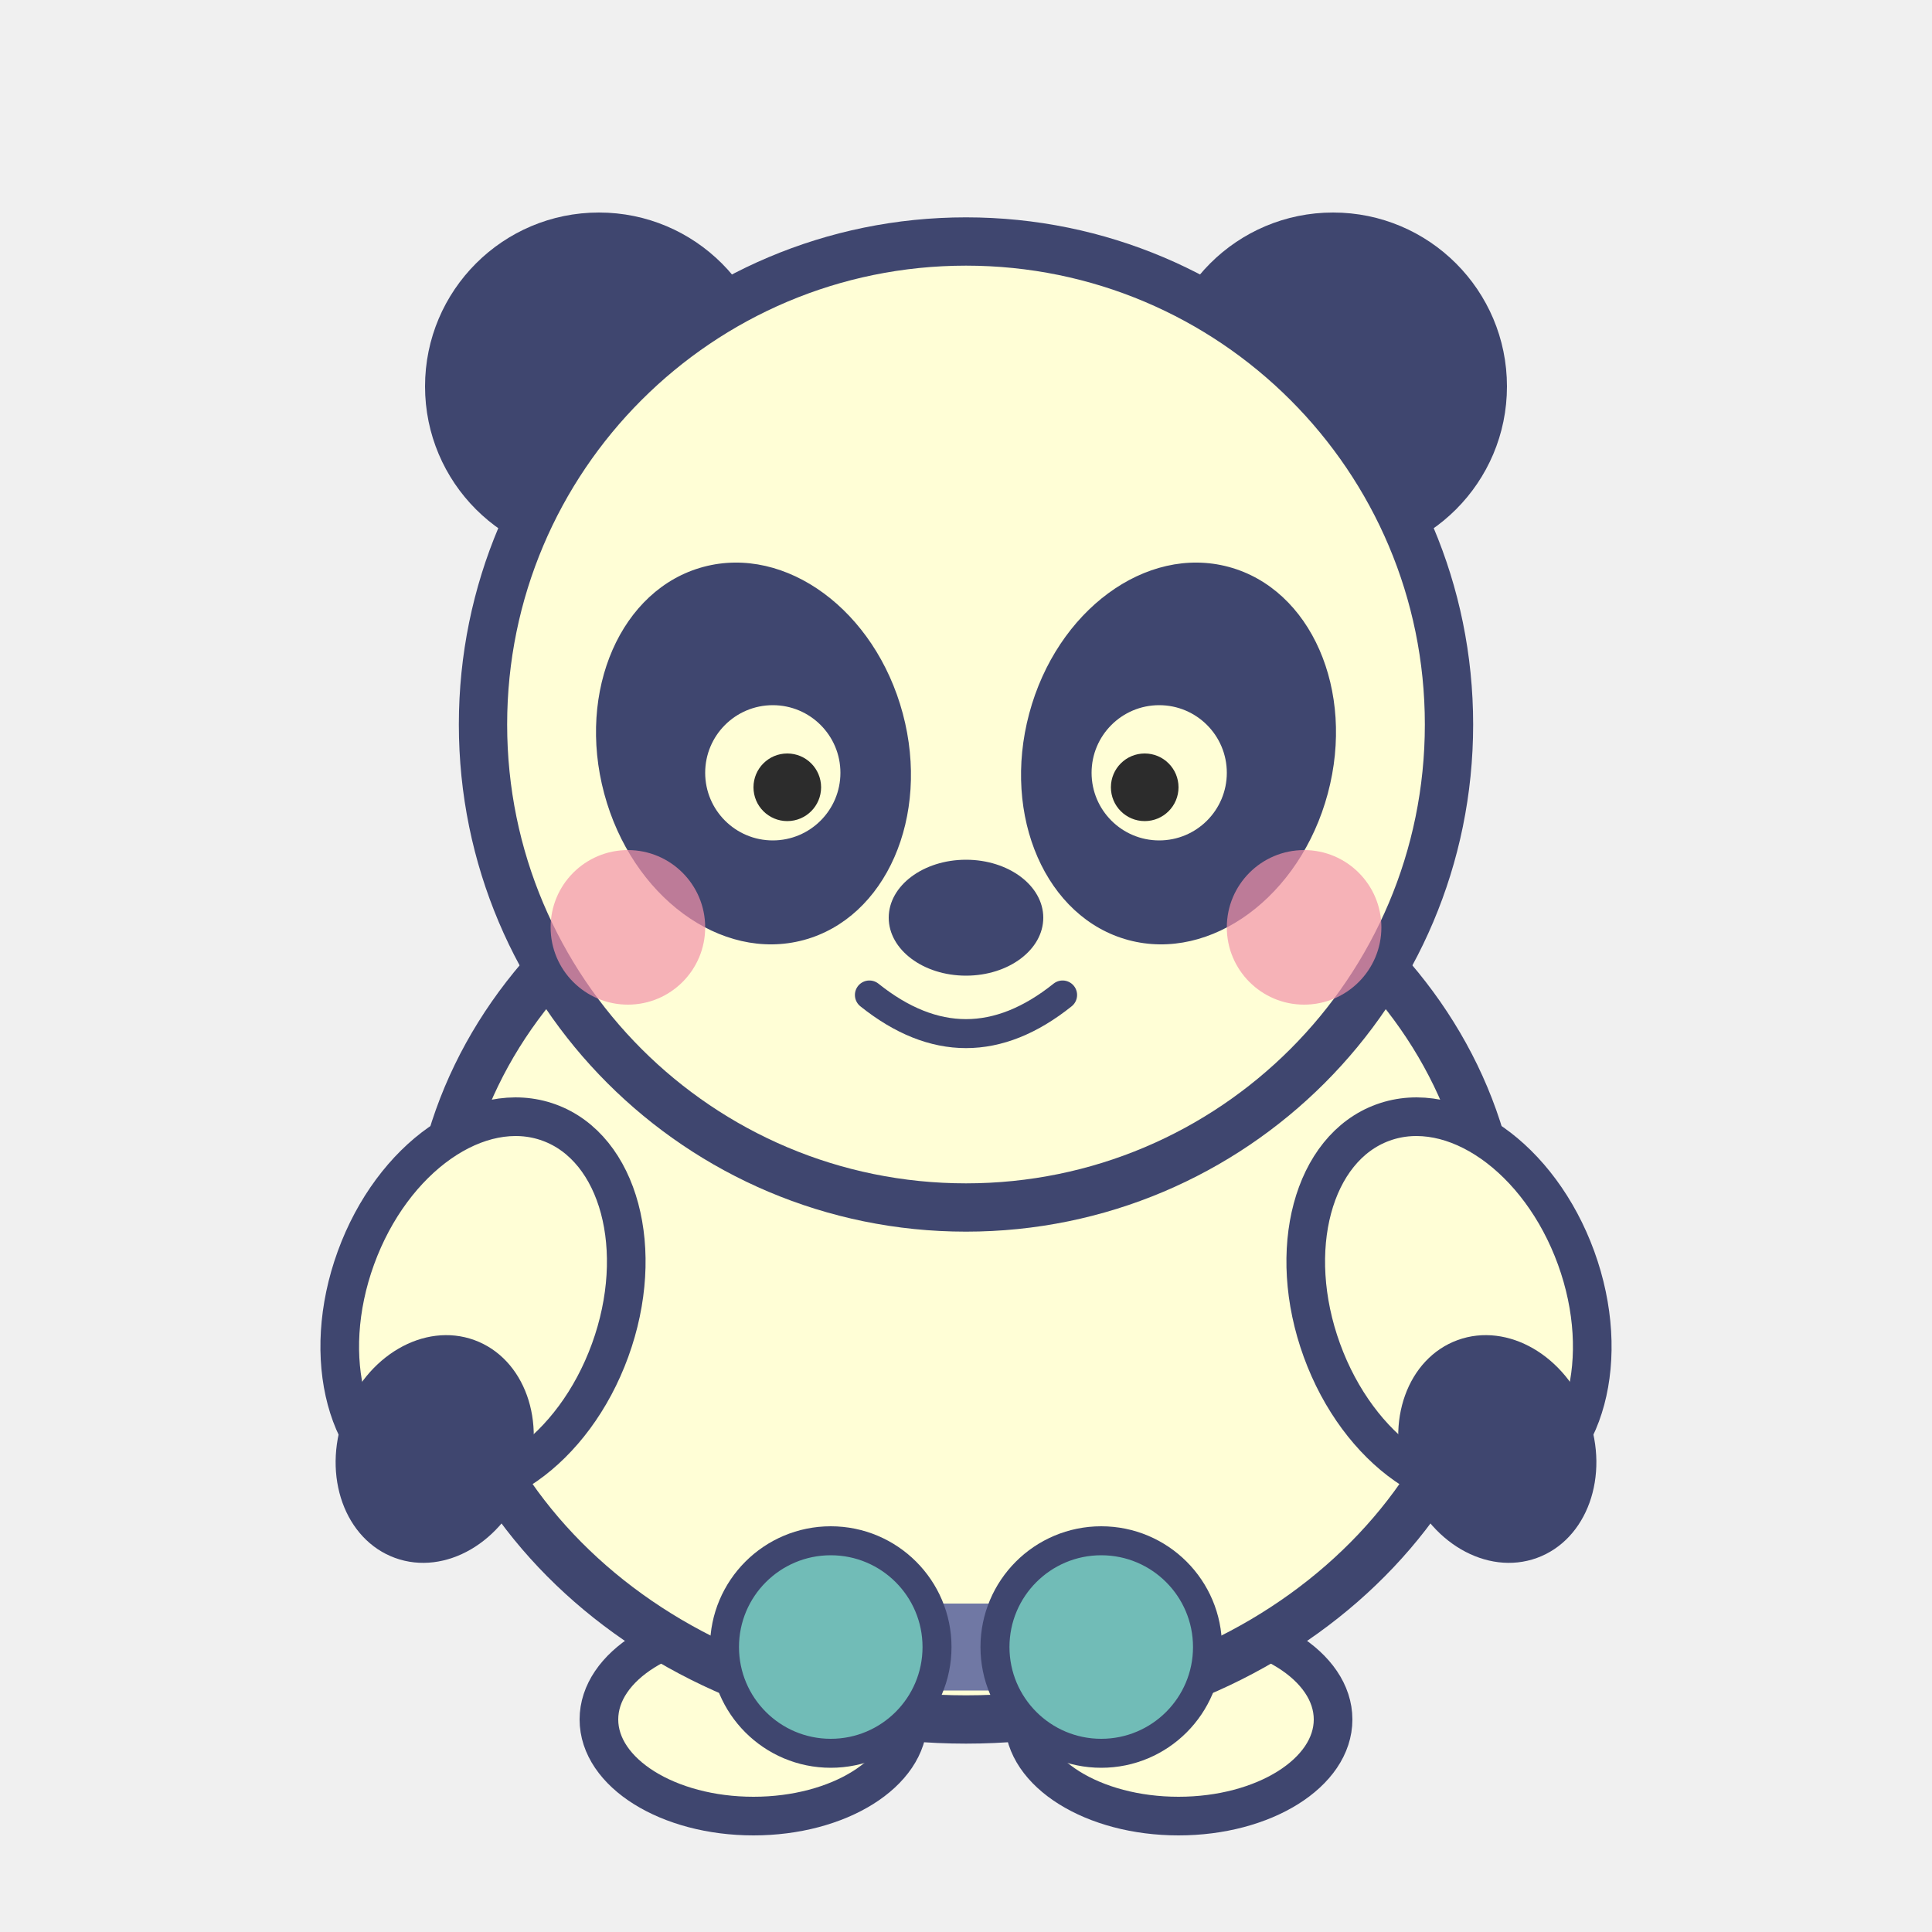
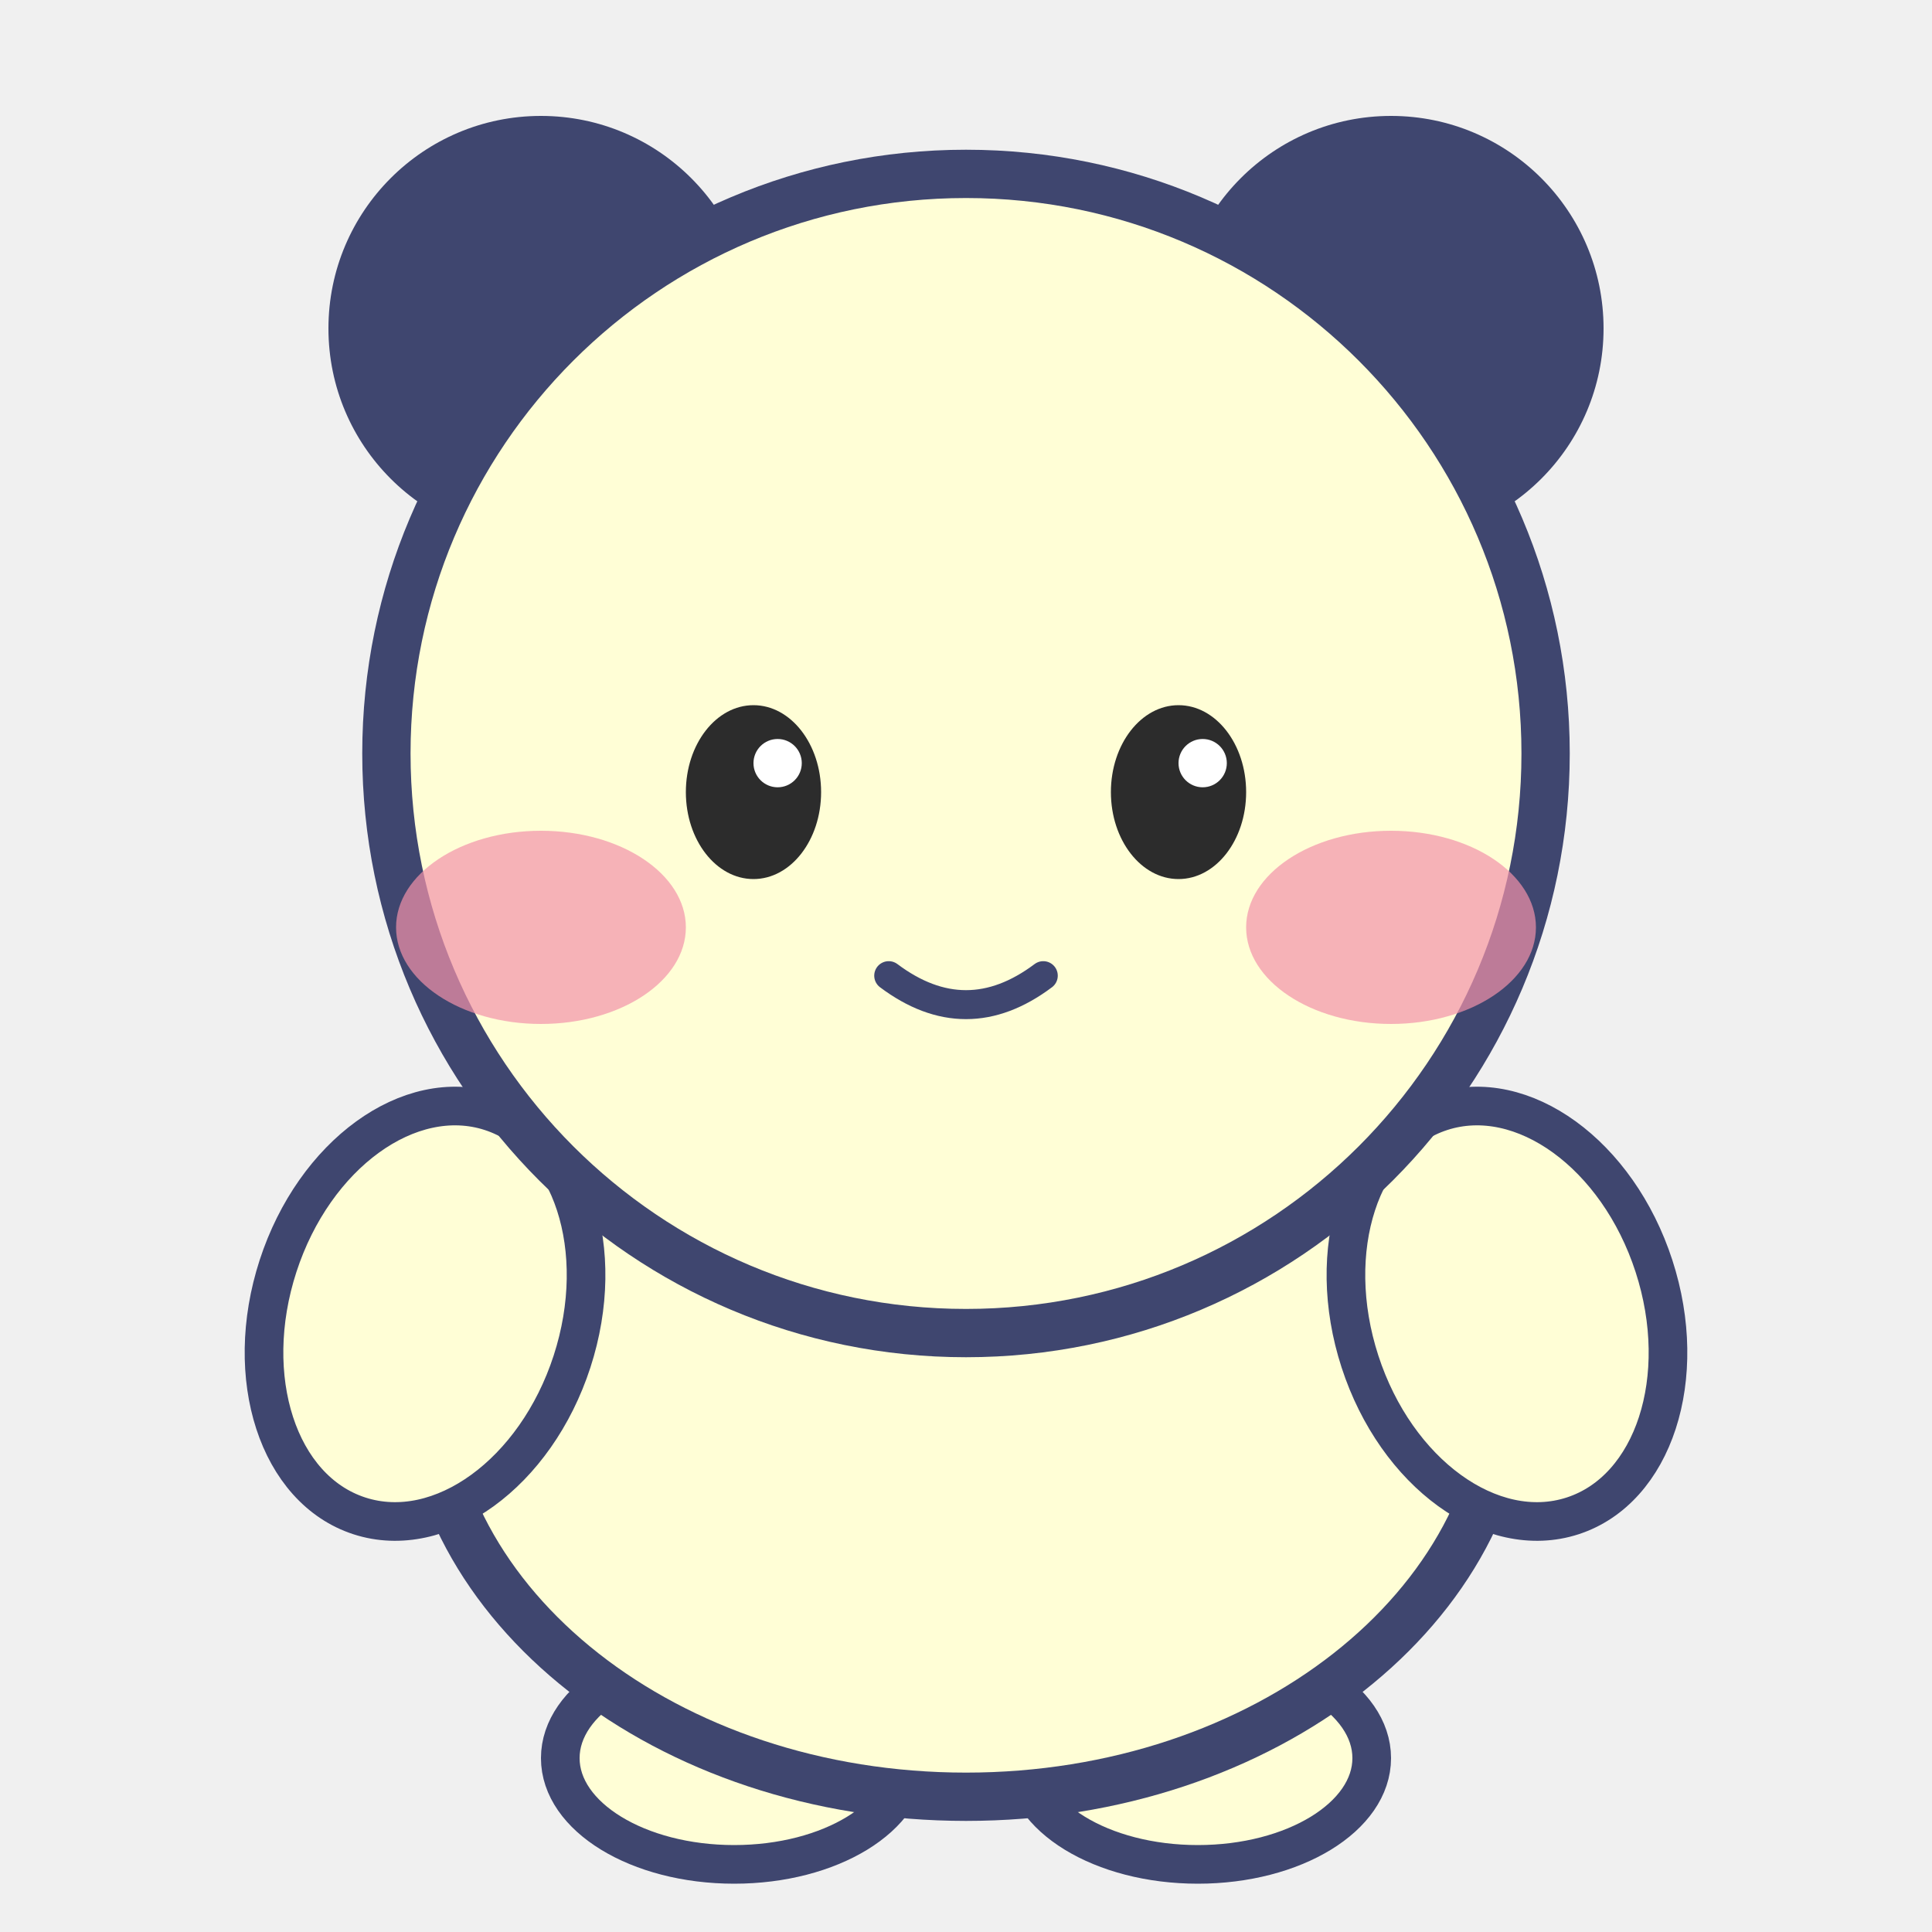
<svg xmlns="http://www.w3.org/2000/svg" viewBox="0 0 200 200">
-   <ellipse cx="78" cy="178" rx="16" ry="10" fill="#FFFED6" stroke="#3F466F" stroke-width="4" />
-   <ellipse cx="122" cy="178" rx="16" ry="10" fill="#FFFED6" stroke="#3F466F" stroke-width="4" />
-   <ellipse cx="100" cy="130" rx="55" ry="48" fill="#FFFED6" stroke="#3F466F" stroke-width="5" />
-   <ellipse cx="50" cy="135" rx="14" ry="20" fill="#FFFED6" stroke="#3F466F" stroke-width="4" transform="rotate(20 50 135)" />
-   <ellipse cx="150" cy="135" rx="14" ry="20" fill="#FFFED6" stroke="#3F466F" stroke-width="4" transform="rotate(-20 150 135)" />
-   <ellipse cx="45" cy="150" rx="10" ry="12" fill="#3F466F" transform="rotate(20 45 150)" />
-   <ellipse cx="155" cy="150" rx="10" ry="12" fill="#3F466F" transform="rotate(-20 155 150)" />
-   <rect x="88" y="166" width="24" height="9" rx="4.5" fill="#7078A4" />
-   <circle cx="86" cy="170.5" r="11" fill="#71BCB7" stroke="#3F466F" stroke-width="3" />
-   <circle cx="114" cy="170.5" r="11" fill="#71BCB7" stroke="#3F466F" stroke-width="3" />
-   <circle cx="62" cy="40" r="18" fill="#3F466F" />
-   <circle cx="138" cy="40" r="18" fill="#3F466F" />
-   <circle cx="100" cy="75" r="50" fill="#FFFED6" stroke="#3F466F" stroke-width="5" />
-   <ellipse cx="78" cy="78" rx="16" ry="20" fill="#3F466F" transform="rotate(-15 78 78)" />
-   <ellipse cx="122" cy="78" rx="16" ry="20" fill="#3F466F" transform="rotate(15 122 78)" />
-   <circle cx="80" cy="80" r="7" fill="#FFFED6" />
-   <circle cx="81.5" cy="81.5" r="3.5" fill="#2C2C2C" />
-   <circle cx="120" cy="80" r="7" fill="#FFFED6" />
-   <circle cx="118.5" cy="81.5" r="3.5" fill="#2C2C2C" />
-   <ellipse cx="100" cy="95" rx="8" ry="6" fill="#3F466F" />
-   <path d="M90 103 Q100 111 110 103" stroke="#3F466F" stroke-width="3" fill="none" stroke-linecap="round" />
-   <circle cx="65" cy="96" r="8" fill="#F292AA" opacity="0.7" />
-   <circle cx="135" cy="96" r="8" fill="#F292AA" opacity="0.7" />
+   <ellipse cx="76" cy="182" rx="18" ry="11" fill="#FFFED6" stroke="#3F466F" stroke-width="4" />
+   <ellipse cx="124" cy="182" rx="18" ry="11" fill="#FFFED6" stroke="#3F466F" stroke-width="4" />
+   <ellipse cx="100" cy="142" rx="56" ry="44" fill="#FFFED6" stroke="#3F466F" stroke-width="5" />
+   <ellipse cx="44" cy="136" rx="16" ry="22" fill="#FFFED6" stroke="#3F466F" stroke-width="4" transform="rotate(18 44 136)" />
+   <ellipse cx="156" cy="136" rx="16" ry="22" fill="#FFFED6" stroke="#3F466F" stroke-width="4" transform="rotate(-18 156 136)" />
+   <circle cx="56" cy="34" r="22" fill="#3F466F" />
+   <circle cx="144" cy="34" r="22" fill="#3F466F" />
+   <circle cx="100" cy="78" r="60" fill="#FFFED6" stroke="#3F466F" stroke-width="5" />
+   <ellipse cx="56" cy="96" rx="15" ry="10" fill="#F292AA" opacity="0.7" />
+   <ellipse cx="144" cy="96" rx="15" ry="10" fill="#F292AA" opacity="0.7" />
+   <ellipse cx="78" cy="82" rx="7" ry="9" fill="#2C2C2C" />
+   <ellipse cx="122" cy="82" rx="7" ry="9" fill="#2C2C2C" />
+   <circle cx="80.5" cy="79" r="2.5" fill="#FFFFFF" />
+   <circle cx="124.5" cy="79" r="2.5" fill="#FFFFFF" />
+   <path d="M92 101 Q100 107 108 101" stroke="#3F466F" stroke-width="3" fill="none" stroke-linecap="round" />
</svg>
